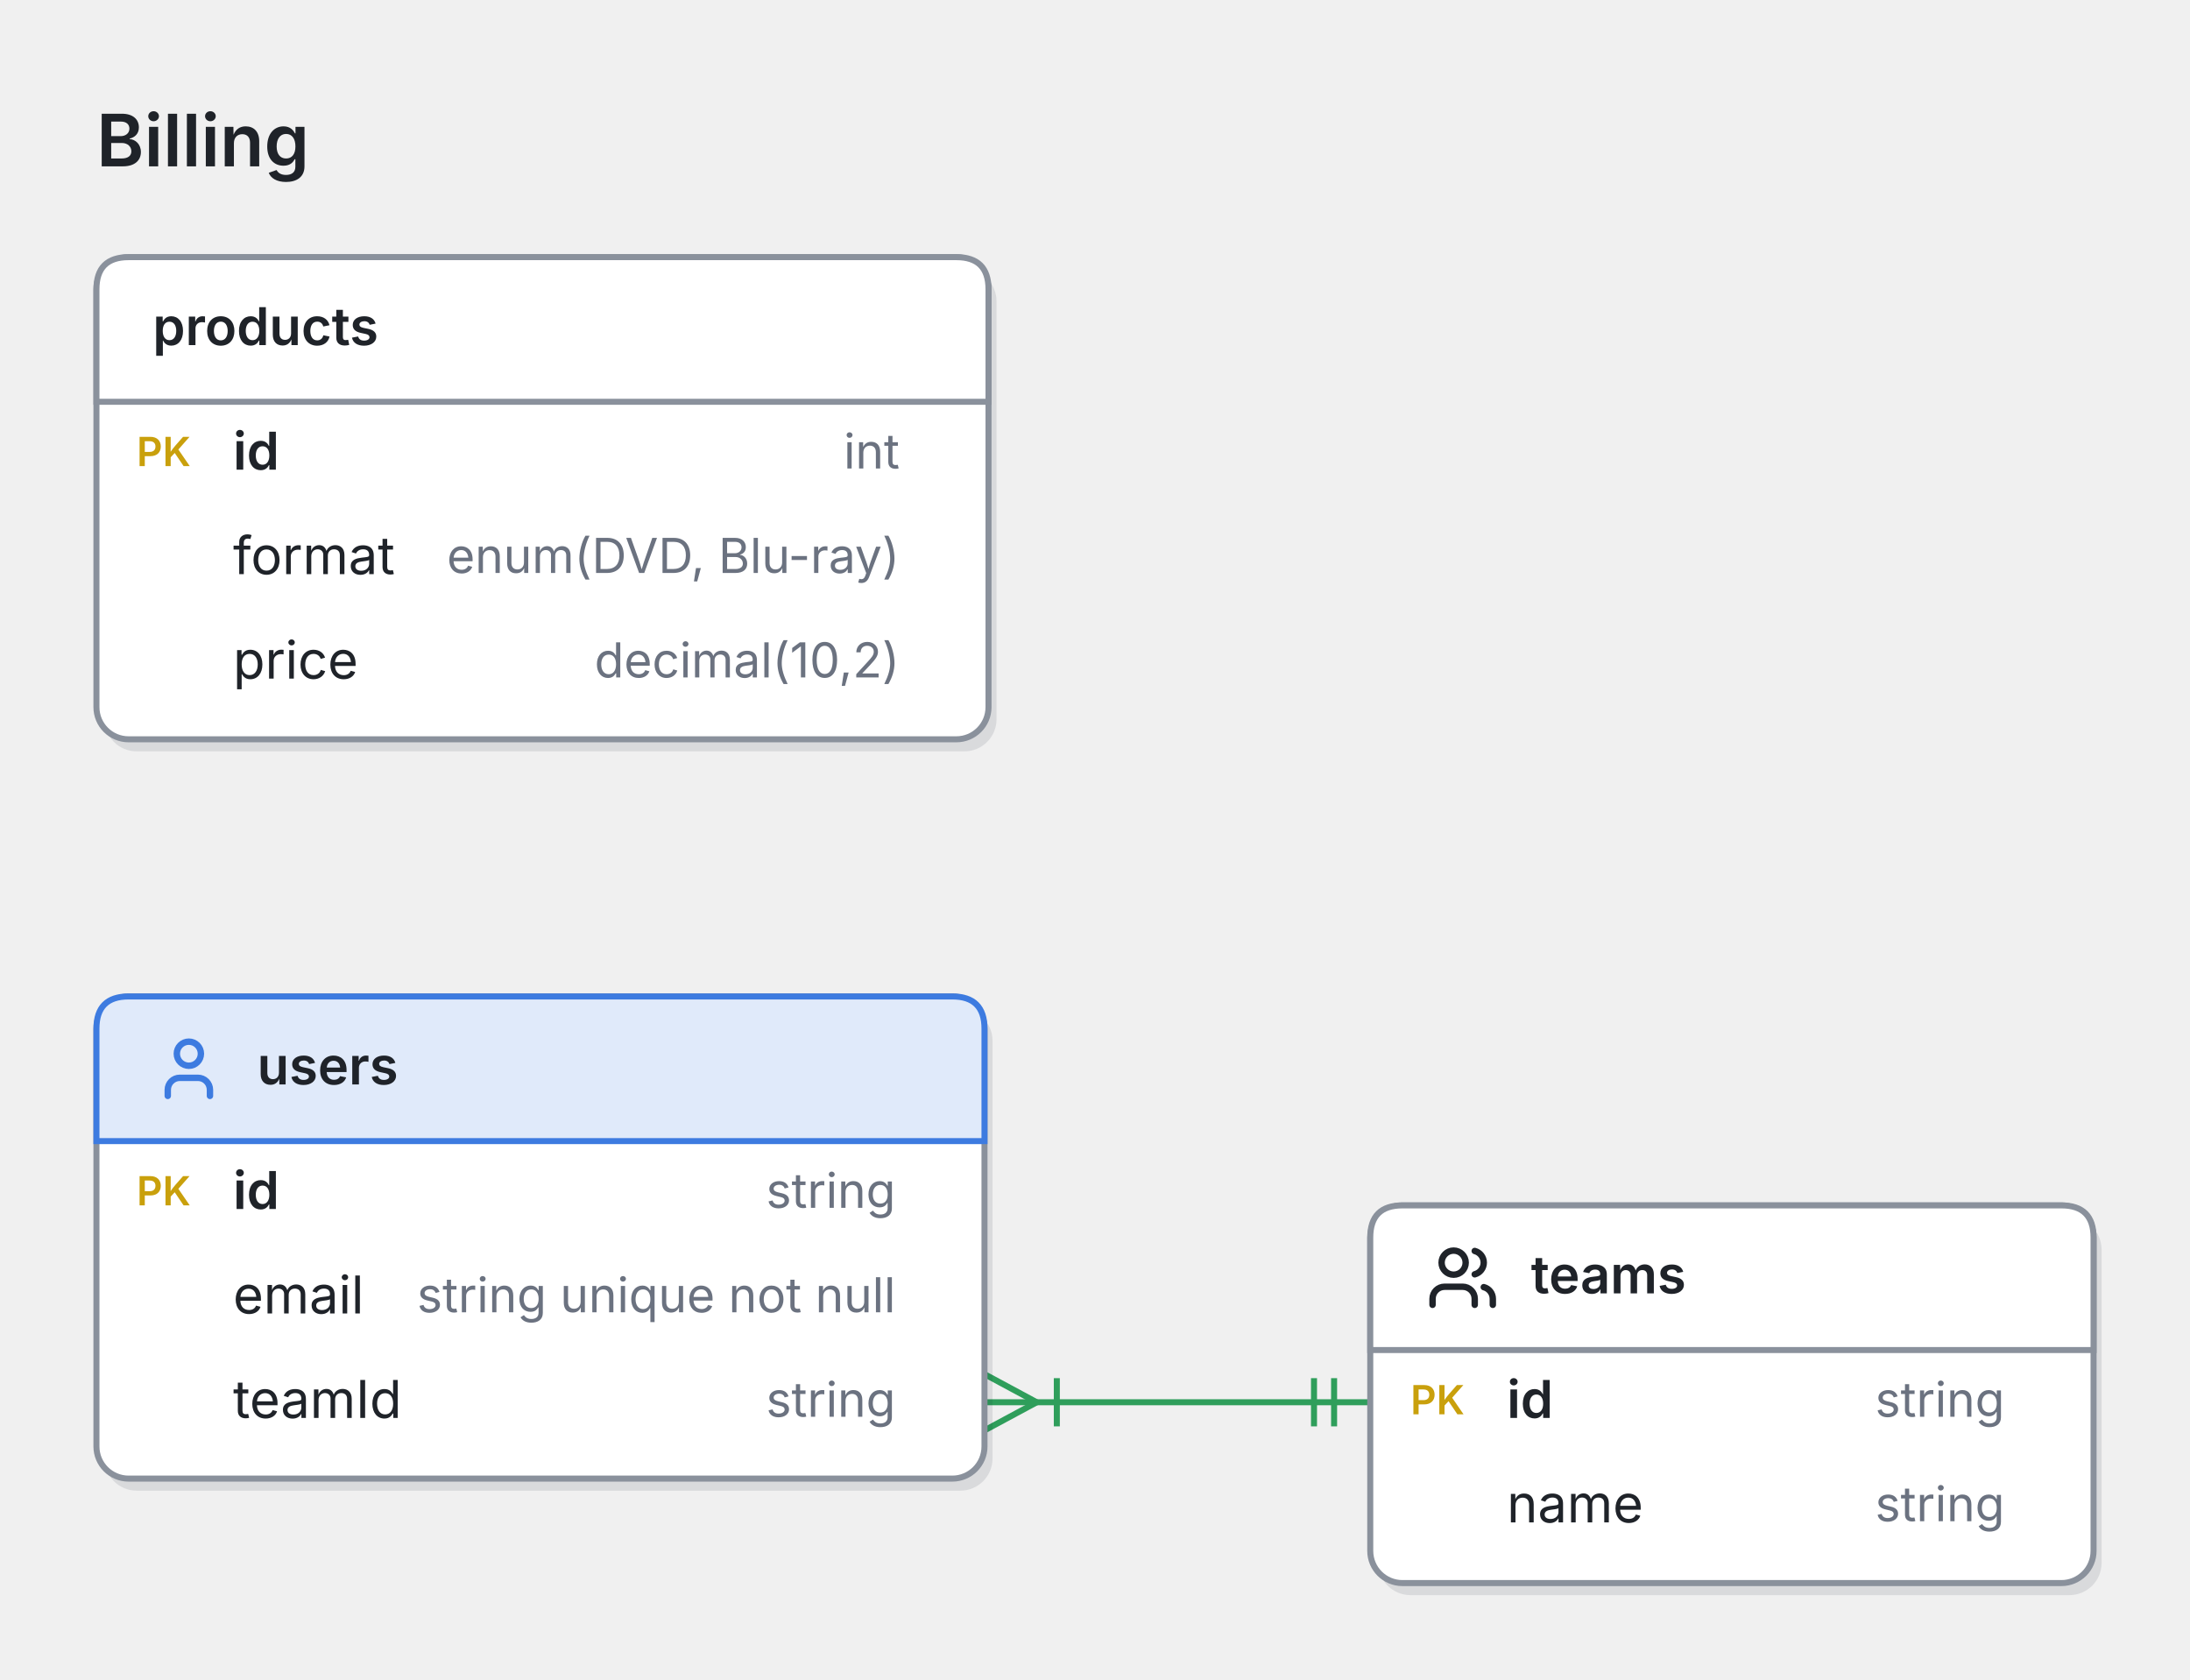
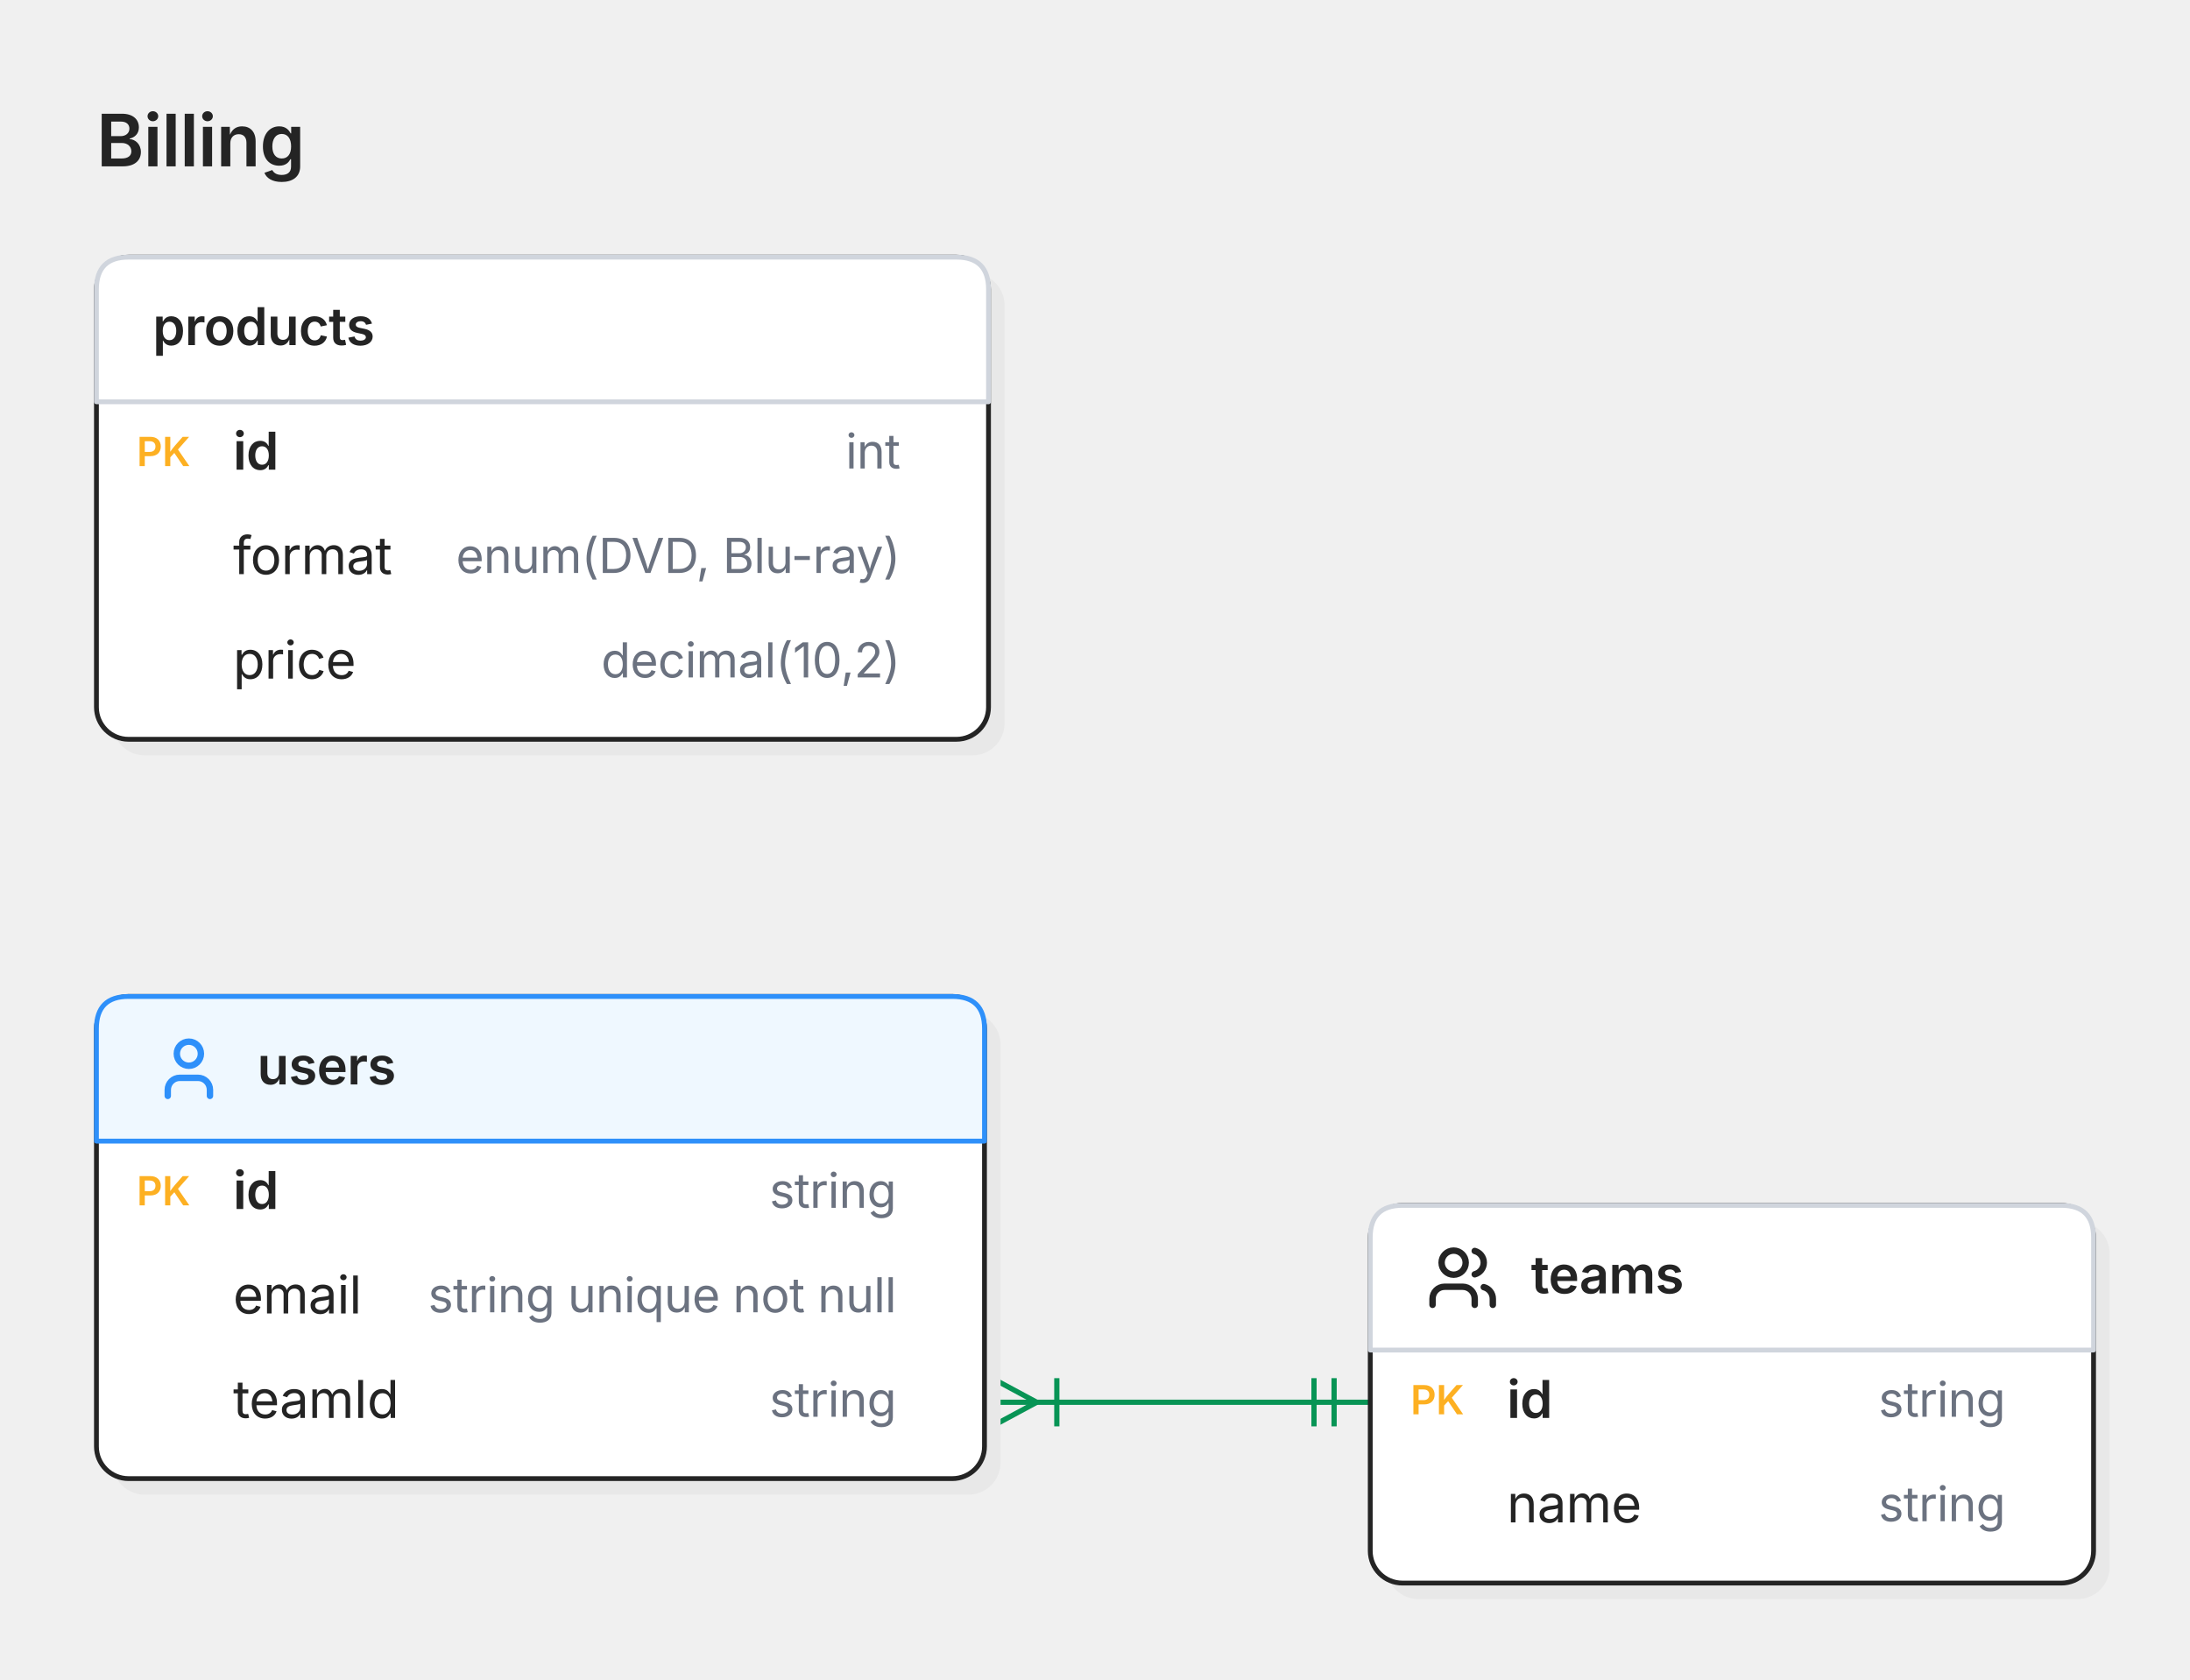
- <svg xmlns="http://www.w3.org/2000/svg" width="545" height="418" viewBox="0 0 545 418" font-family="Inter, 'Inter var', system-ui, -apple-system, 'Segoe UI', 'Noto Sans KR', sans-serif" data-diagram="erd" data-theme="light">
+ <svg xmlns="http://www.w3.org/2000/svg" width="545" height="418" viewBox="0 0 545 418" font-family="Inter, 'Inter var', system-ui, -apple-system, 'Segoe UI', 'Noto Sans KR', sans-serif" letter-spacing="-0.01em" data-diagram="erd" data-theme="light">
  <g data-edge="r0">
-     <path d="M245,349L341,349" fill="none" stroke="#2f9e5b" stroke-width="1.5" stroke-linecap="round" stroke-linejoin="round" />
-     <path d="M258 349L245 356" stroke="#2f9e5b" stroke-width="1.5" fill="none" />
-     <path d="M258 349L245 342" stroke="#2f9e5b" stroke-width="1.5" fill="none" />
-     <path d="M263 355L263 343" stroke="#2f9e5b" stroke-width="1.5" fill="none" />
-     <path d="M332 343L332 355" stroke="#2f9e5b" stroke-width="1.5" fill="none" />
-     <path d="M327 343L327 355" stroke="#2f9e5b" stroke-width="1.5" fill="none" />
+     <path d="M245,349L341,349" fill="none" stroke="#079455" stroke-width="1.3" stroke-linecap="butt" stroke-linejoin="miter" />
+     <path d="M258 349L245 356" stroke="#079455" stroke-width="1.3" fill="none" />
+     <path d="M258 349L245 342" stroke="#079455" stroke-width="1.3" fill="none" />
+     <path d="M263 355L263 343" stroke="#079455" stroke-width="1.3" fill="none" />
+     <path d="M332 343L332 355" stroke="#079455" stroke-width="1.3" fill="none" />
+     <path d="M327 343L327 355" stroke="#079455" stroke-width="1.3" fill="none" />
  </g>
  <g data-role="entity" data-id="users">
-     <rect x="26" y="251" width="221" height="120" rx="8" fill="rgba(15,23,42,0.10)" stroke="none" />
-     <rect x="24" y="248" width="221" height="120" rx="8" fill="#ffffff" stroke="#8a919c" stroke-width="1.5" />
+     <rect x="28" y="252" width="221" height="120" rx="8" fill="#e8e8e8" stroke="none" />
+     <rect x="24" y="248" width="221" height="120" rx="8" fill="#ffffff" stroke="#242424" stroke-width="1.2" stroke-linejoin="round" />
  </g>
  <g data-role="entity-header">
-     <path d="M24 284V256Q24 248 32 248H237Q245 248 245 256V284Z" fill="#e0eafa" stroke="#3d7be0" stroke-width="1.5" />
+     <path d="M24 284V256Q24 248 32 248H237Q245 248 245 256V284Z" fill="#eff8ff" stroke="#2e90fa" stroke-width="1.2" stroke-linejoin="round" />
  </g>
  <g data-icon="user" data-icon-set="lucide" transform="translate(38 257) scale(0.75)">
-     <path d="M19 21v-2a4 4 0 0 0-4-4H9a4 4 0 0 0-4 4v2 M8 7a4 4 0 1 0 8 0a4 4 0 1 0 -8 0" fill="none" stroke="#3d7be0" stroke-width="2.13" stroke-linecap="round" stroke-linejoin="round" />
+     <path d="M19 21v-2a4 4 0 0 0-4-4H9a4 4 0 0 0-4 4v2 M8 7a4 4 0 1 0 8 0a4 4 0 1 0 -8 0" fill="none" stroke="#2e90fa" stroke-width="2.13" stroke-linecap="round" stroke-linejoin="round" />
  </g>
-   <text font-size="13" font-weight="600" fill="#1f2329" text-anchor="start" xml:space="preserve">
+   <text font-size="13" font-weight="600" fill="#242424" text-anchor="start" xml:space="preserve">
    <tspan x="64" y="269.9">users</tspan>
  </text>
-   <text font-size="10" font-weight="600" fill="#c9a00c" text-anchor="start" xml:space="preserve">
+   <text font-size="10" font-weight="600" fill="#fdb022" text-anchor="start" xml:space="preserve">
    <tspan x="34" y="300">PK</tspan>
  </text>
-   <text font-size="13" font-weight="600" fill="#1f2329" text-anchor="start" xml:space="preserve">
+   <text font-size="13" font-weight="600" fill="#242424" text-anchor="start" xml:space="preserve">
    <tspan x="58" y="300.9">id</tspan>
  </text>
  <text font-size="12" fill="#6b7280" text-anchor="end" xml:space="preserve">
    <tspan x="233" y="300.6">string</tspan>
  </text>
-   <text font-size="13" fill="#1f2329" text-anchor="start" xml:space="preserve">
+   <text font-size="13" fill="#242424" text-anchor="start" xml:space="preserve">
    <tspan x="58" y="326.9">email</tspan>
  </text>
  <text font-size="12" fill="#6b7280" text-anchor="end" xml:space="preserve">
    <tspan x="233" y="326.6">string unique not null</tspan>
  </text>
-   <text font-size="13" fill="#1f2329" text-anchor="start" xml:space="preserve">
+   <text font-size="13" fill="#242424" text-anchor="start" xml:space="preserve">
    <tspan x="58" y="352.9">teamId</tspan>
  </text>
  <text font-size="12" fill="#6b7280" text-anchor="end" xml:space="preserve">
    <tspan x="233" y="352.6">string</tspan>
  </text>
  <g data-role="entity" data-id="teams">
-     <rect x="343" y="303" width="180" height="94" rx="8" fill="rgba(15,23,42,0.10)" stroke="none" />
-     <rect x="341" y="300" width="180" height="94" rx="8" fill="#ffffff" stroke="#8a919c" stroke-width="1.5" />
+     <rect x="345" y="304" width="180" height="94" rx="8" fill="#e8e8e8" stroke="none" />
+     <rect x="341" y="300" width="180" height="94" rx="8" fill="#ffffff" stroke="#242424" stroke-width="1.2" stroke-linejoin="round" />
  </g>
  <g data-role="entity-header">
-     <path d="M341 336V308Q341 300 349 300H513Q521 300 521 308V336Z" fill="#ffffff" stroke="#8a919c" stroke-width="1.5" />
+     <path d="M341 336V308Q341 300 349 300H513Q521 300 521 308V336Z" fill="#ffffff" stroke="#d0d5dd" stroke-width="1.2" stroke-linejoin="round" />
  </g>
  <g data-icon="users" data-icon-set="lucide" transform="translate(355 309) scale(0.75)">
-     <path d="M16 21v-2a4 4 0 0 0-4-4H6a4 4 0 0 0-4 4v2 M16 3.128a4 4 0 0 1 0 7.744 M22 21v-2a4 4 0 0 0-3-3.87 M5 7a4 4 0 1 0 8 0a4 4 0 1 0 -8 0" fill="none" stroke="#1f2329" stroke-width="2.13" stroke-linecap="round" stroke-linejoin="round" />
+     <path d="M16 21v-2a4 4 0 0 0-4-4H6a4 4 0 0 0-4 4v2 M16 3.128a4 4 0 0 1 0 7.744 M22 21v-2a4 4 0 0 0-3-3.87 M5 7a4 4 0 1 0 8 0a4 4 0 1 0 -8 0" fill="none" stroke="#242424" stroke-width="2.13" stroke-linecap="round" stroke-linejoin="round" />
  </g>
-   <text font-size="13" font-weight="600" fill="#1f2329" text-anchor="start" xml:space="preserve">
+   <text font-size="13" font-weight="600" fill="#242424" text-anchor="start" xml:space="preserve">
    <tspan x="381" y="321.9">teams</tspan>
  </text>
-   <text font-size="10" font-weight="600" fill="#c9a00c" text-anchor="start" xml:space="preserve">
+   <text font-size="10" font-weight="600" fill="#fdb022" text-anchor="start" xml:space="preserve">
    <tspan x="351" y="352">PK</tspan>
  </text>
-   <text font-size="13" font-weight="600" fill="#1f2329" text-anchor="start" xml:space="preserve">
+   <text font-size="13" font-weight="600" fill="#242424" text-anchor="start" xml:space="preserve">
    <tspan x="375" y="352.9">id</tspan>
  </text>
  <text font-size="12" fill="#6b7280" text-anchor="end" xml:space="preserve">
    <tspan x="509" y="352.6">string</tspan>
  </text>
-   <text font-size="13" fill="#1f2329" text-anchor="start" xml:space="preserve">
+   <text font-size="13" fill="#242424" text-anchor="start" xml:space="preserve">
    <tspan x="375" y="378.9">name</tspan>
  </text>
  <text font-size="12" fill="#6b7280" text-anchor="end" xml:space="preserve">
    <tspan x="509" y="378.6">string</tspan>
  </text>
  <g data-role="entity" data-id="products">
-     <rect x="26" y="67" width="222" height="120" rx="8" fill="rgba(15,23,42,0.10)" stroke="none" />
-     <rect x="24" y="64" width="222" height="120" rx="8" fill="#ffffff" stroke="#8a919c" stroke-width="1.5" />
+     <rect x="28" y="68" width="222" height="120" rx="8" fill="#e8e8e8" stroke="none" />
+     <rect x="24" y="64" width="222" height="120" rx="8" fill="#ffffff" stroke="#242424" stroke-width="1.2" stroke-linejoin="round" />
  </g>
  <g data-role="entity-header">
-     <path d="M24 100V72Q24 64 32 64H238Q246 64 246 72V100Z" fill="#ffffff" stroke="#8a919c" stroke-width="1.5" />
+     <path d="M24 100V72Q24 64 32 64H238Q246 64 246 72V100Z" fill="#ffffff" stroke="#d0d5dd" stroke-width="1.2" stroke-linejoin="round" />
  </g>
-   <text font-size="13" font-weight="600" fill="#1f2329" text-anchor="start" xml:space="preserve">
+   <text font-size="13" font-weight="600" fill="#242424" text-anchor="start" xml:space="preserve">
    <tspan x="38" y="85.9">products</tspan>
  </text>
-   <text font-size="10" font-weight="600" fill="#c9a00c" text-anchor="start" xml:space="preserve">
+   <text font-size="10" font-weight="600" fill="#fdb022" text-anchor="start" xml:space="preserve">
    <tspan x="34" y="116">PK</tspan>
  </text>
-   <text font-size="13" font-weight="600" fill="#1f2329" text-anchor="start" xml:space="preserve">
+   <text font-size="13" font-weight="600" fill="#242424" text-anchor="start" xml:space="preserve">
    <tspan x="58" y="116.9">id</tspan>
  </text>
  <text font-size="12" fill="#6b7280" text-anchor="end" xml:space="preserve">
    <tspan x="234" y="116.6">int</tspan>
  </text>
-   <text font-size="13" fill="#1f2329" text-anchor="start" xml:space="preserve">
+   <text font-size="13" fill="#242424" text-anchor="start" xml:space="preserve">
    <tspan x="58" y="142.9">format</tspan>
  </text>
  <text font-size="12" fill="#6b7280" text-anchor="end" xml:space="preserve">
    <tspan x="234" y="142.6">enum(DVD, Blu-ray)</tspan>
  </text>
-   <text font-size="13" fill="#1f2329" text-anchor="start" xml:space="preserve">
+   <text font-size="13" fill="#242424" text-anchor="start" xml:space="preserve">
    <tspan x="58" y="168.9">price</tspan>
  </text>
  <text font-size="12" fill="#6b7280" text-anchor="end" xml:space="preserve">
    <tspan x="234" y="168.6">decimal(10,2)</tspan>
  </text>
-   <text font-size="18" font-weight="600" fill="#1f2329" text-anchor="start" xml:space="preserve">
+   <text font-size="18" font-weight="600" fill="#242424" text-anchor="start" xml:space="preserve">
    <tspan x="24" y="41.4">Billing</tspan>
  </text>
</svg>
